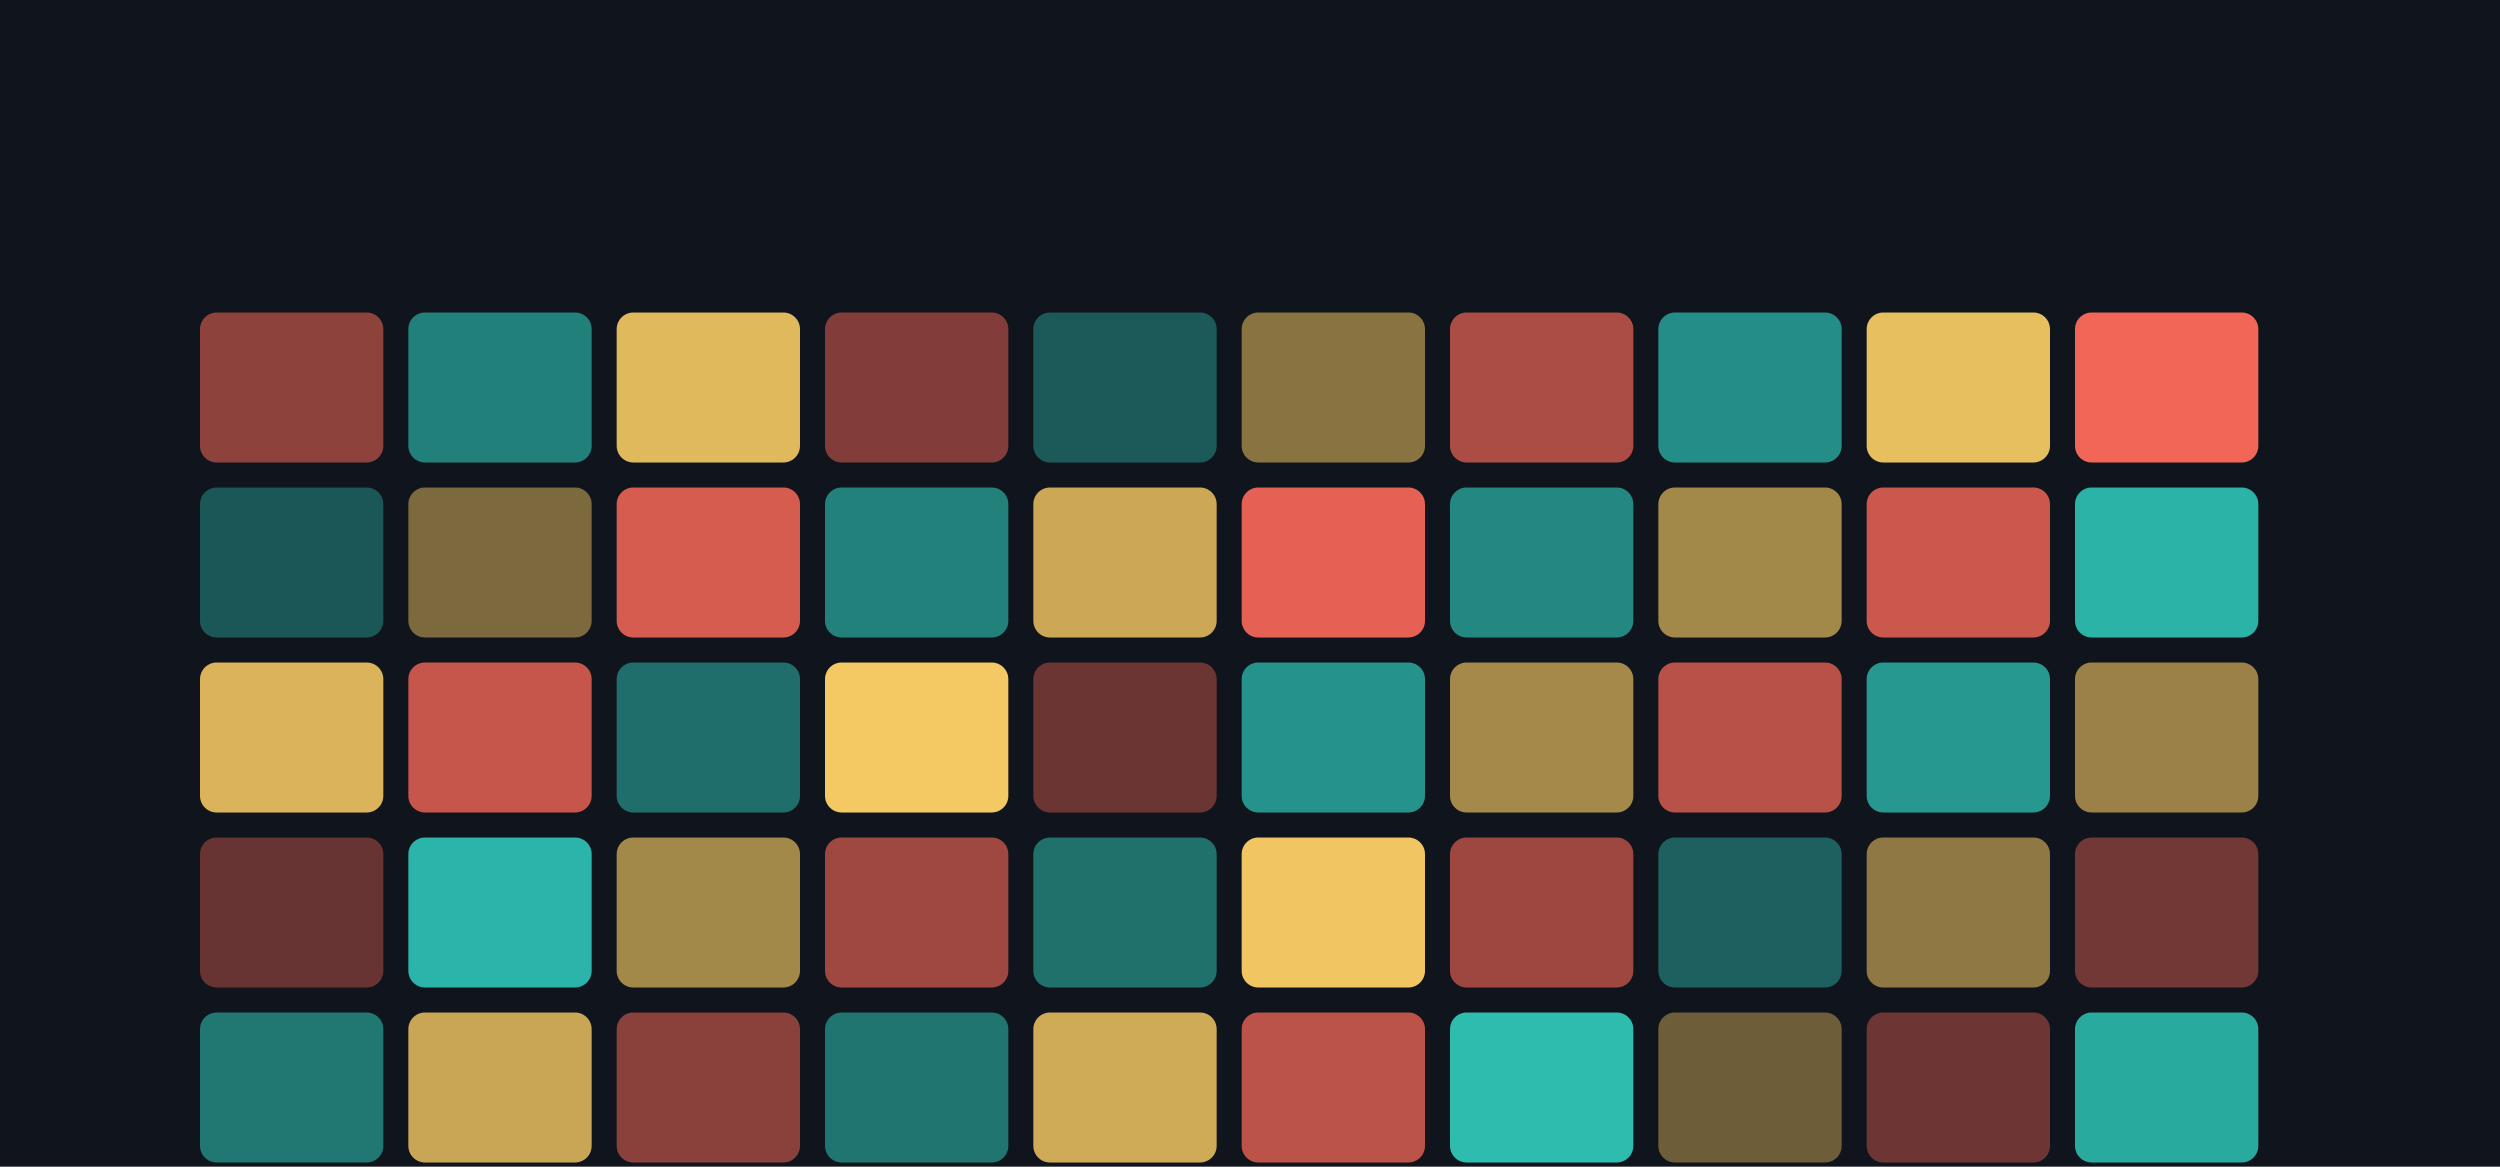
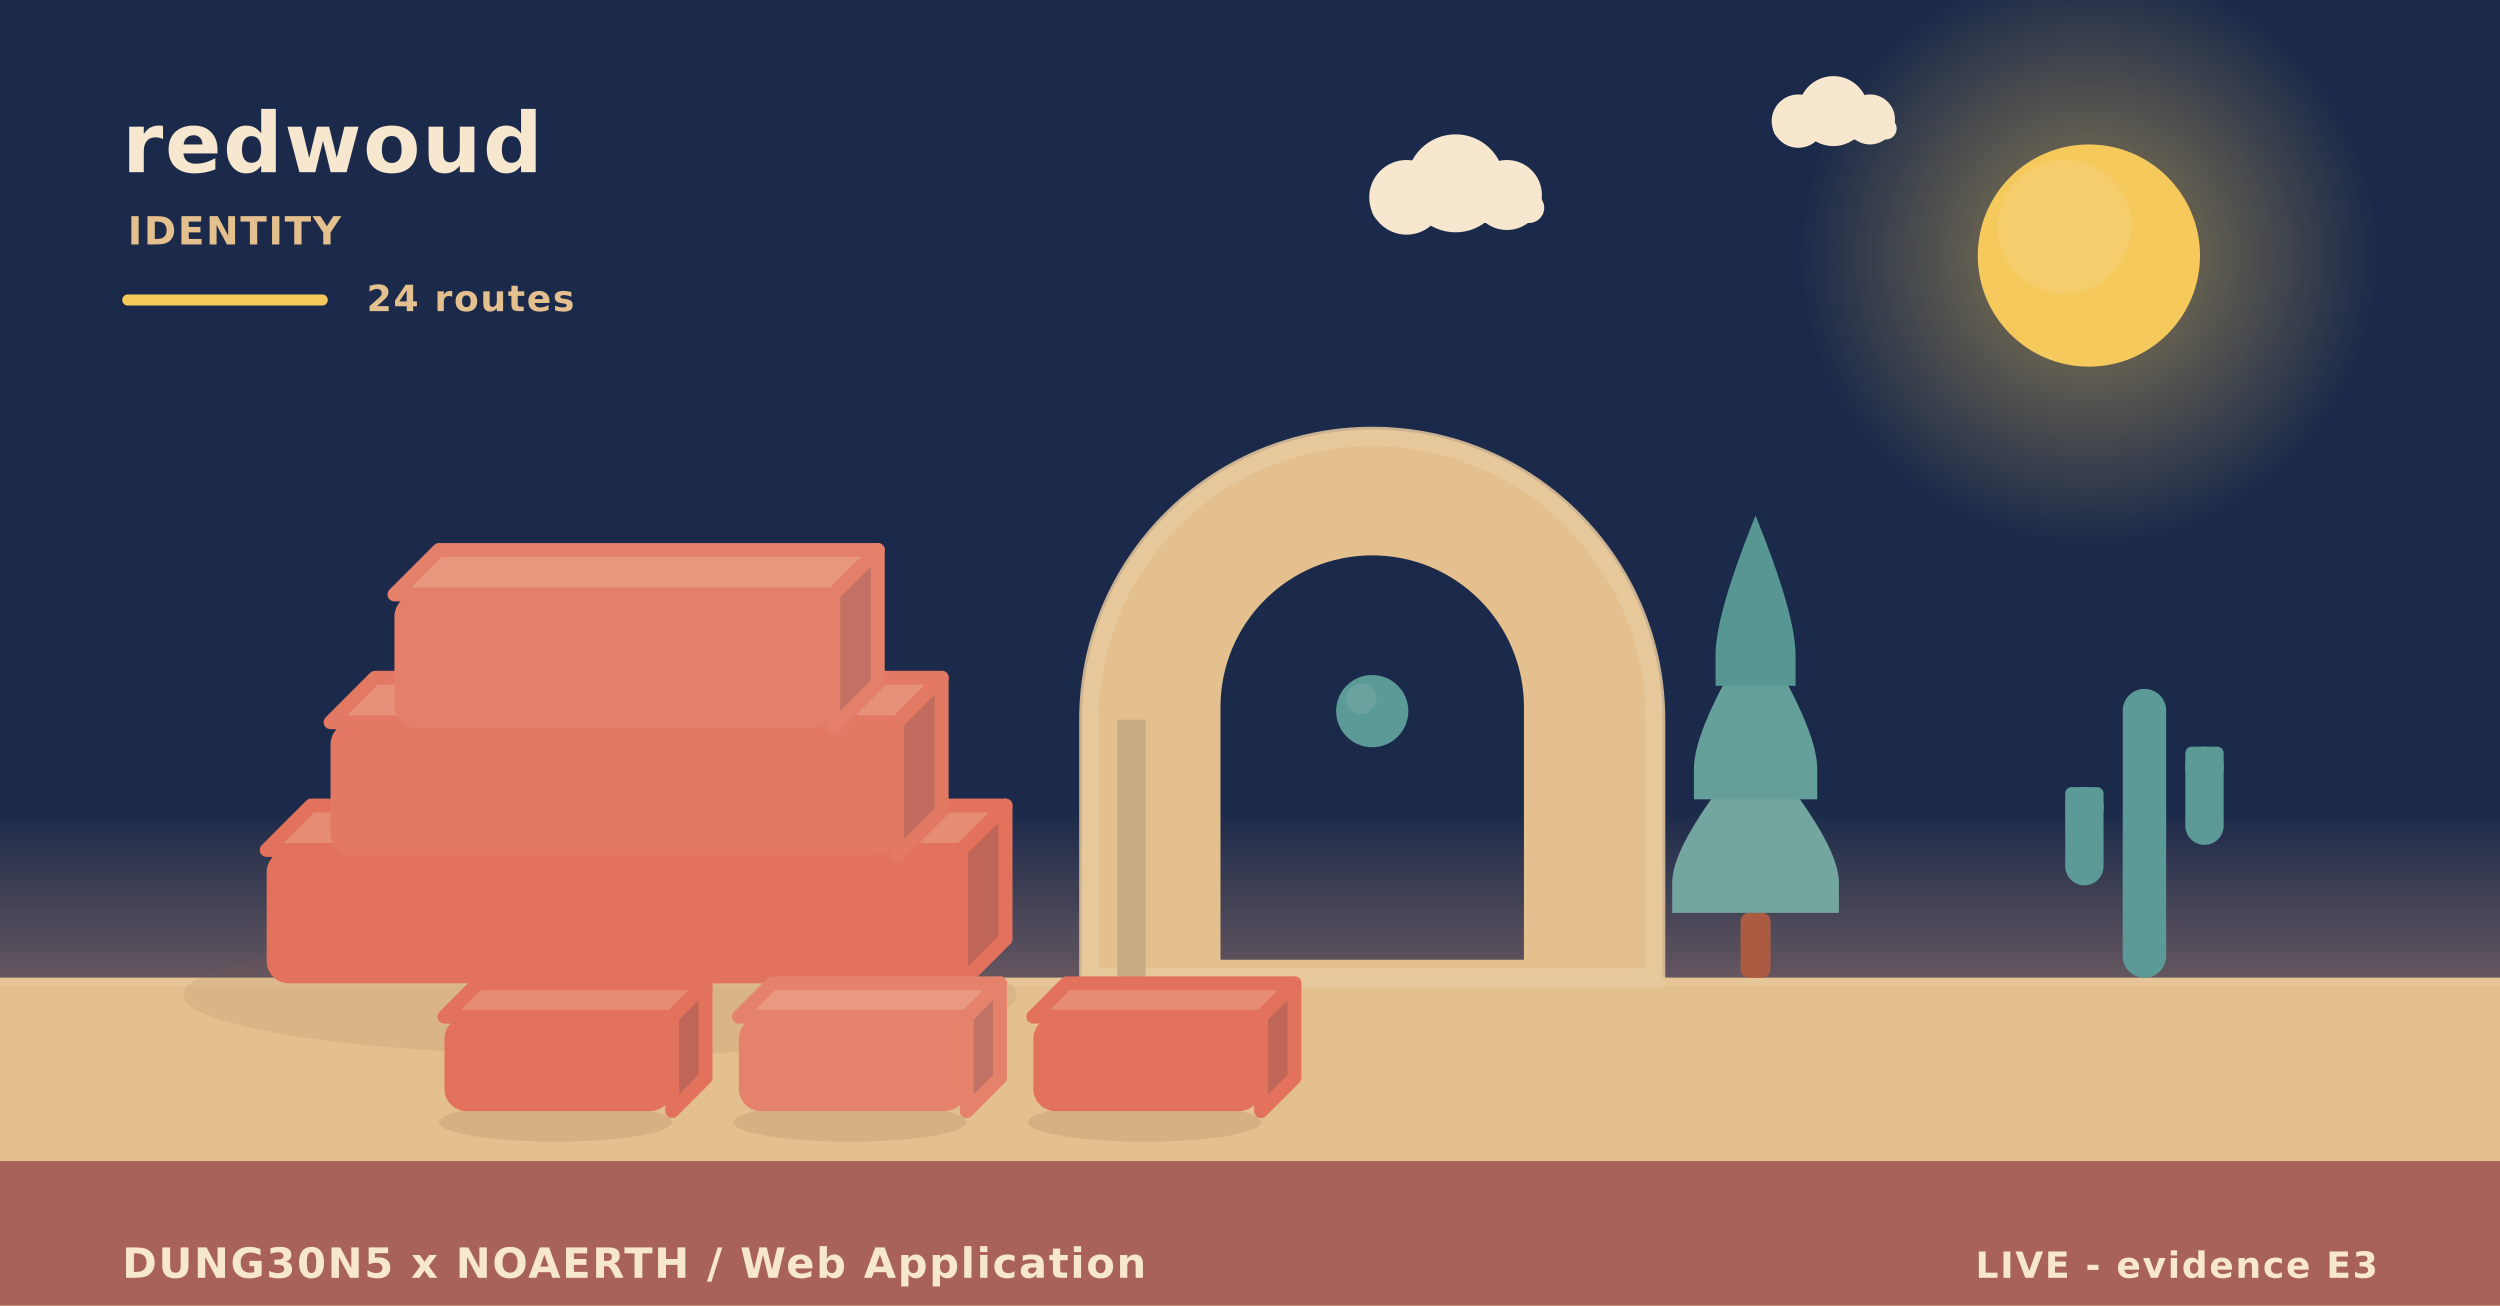
- <svg xmlns="http://www.w3.org/2000/svg" viewBox="0 0 1200 560" width="1200" height="560" role="img" aria-label="redwoud hero">
-   <rect width="1200" height="560" fill="#10141c" />
-   <defs>
-     <linearGradient id="gh" x1="0" y1="0" x2="1" y2="1">
-       <stop offset="0%" stop-color="#ff6b5a" />
-       <stop offset="100%" stop-color="#2ec4b6" />
-     </linearGradient>
-   </defs>
-   <rect x="96.00" y="150.00" width="88.00" height="72.00" rx="8.00" fill="#ff6b5a" opacity="0.52" />
-   <rect x="196.00" y="150.00" width="88.00" height="72.00" rx="8.00" fill="#2ec4b6" opacity="0.61" />
-   <rect x="296.00" y="150.00" width="88.00" height="72.00" rx="8.00" fill="#ffd166" opacity="0.87" />
-   <rect x="396.00" y="150.00" width="88.00" height="72.00" rx="8.00" fill="#ff6b5a" opacity="0.48" />
-   <rect x="496.00" y="150.00" width="88.00" height="72.00" rx="8.00" fill="#2ec4b6" opacity="0.40" />
-   <rect x="596.00" y="150.00" width="88.00" height="72.00" rx="8.00" fill="#ffd166" opacity="0.50" />
-   <rect x="696.00" y="150.00" width="88.00" height="72.00" rx="8.00" fill="#ff6b5a" opacity="0.65" />
-   <rect x="796.00" y="150.00" width="88.00" height="72.00" rx="8.00" fill="#2ec4b6" opacity="0.69" />
-   <rect x="896.00" y="150.00" width="88.00" height="72.00" rx="8.00" fill="#ffd166" opacity="0.90" />
-   <rect x="996.00" y="150.00" width="88.00" height="72.00" rx="8.00" fill="#ff6b5a" opacity="0.94" />
-   <rect x="96.00" y="234.00" width="88.00" height="72.00" rx="8.00" fill="#2ec4b6" opacity="0.38" />
-   <rect x="196.00" y="234.00" width="88.00" height="72.00" rx="8.00" fill="#ffd166" opacity="0.45" />
-   <rect x="296.00" y="234.00" width="88.00" height="72.00" rx="8.00" fill="#ff6b5a" opacity="0.83" />
-   <rect x="396.00" y="234.00" width="88.00" height="72.00" rx="8.00" fill="#2ec4b6" opacity="0.62" />
-   <rect x="496.00" y="234.00" width="88.00" height="72.00" rx="8.00" fill="#ffd166" opacity="0.78" />
-   <rect x="596.00" y="234.00" width="88.00" height="72.00" rx="8.00" fill="#ff6b5a" opacity="0.89" />
-   <rect x="696.00" y="234.00" width="88.00" height="72.00" rx="8.00" fill="#2ec4b6" opacity="0.66" />
-   <rect x="796.00" y="234.00" width="88.00" height="72.00" rx="8.00" fill="#ffd166" opacity="0.61" />
-   <rect x="896.00" y="234.00" width="88.00" height="72.00" rx="8.00" fill="#ff6b5a" opacity="0.78" />
-   <rect x="996.00" y="234.00" width="88.00" height="72.00" rx="8.00" fill="#2ec4b6" opacity="0.90" />
-   <rect x="96.00" y="318.00" width="88.00" height="72.00" rx="8.00" fill="#ffd166" opacity="0.84" />
-   <rect x="196.00" y="318.00" width="88.00" height="72.00" rx="8.00" fill="#ff6b5a" opacity="0.76" />
-   <rect x="296.00" y="318.00" width="88.00" height="72.00" rx="8.00" fill="#2ec4b6" opacity="0.51" />
-   <rect x="396.00" y="318.00" width="88.00" height="72.00" rx="8.00" fill="#ffd166" opacity="0.95" />
-   <rect x="496.00" y="318.00" width="88.00" height="72.00" rx="8.00" fill="#ff6b5a" opacity="0.38" />
-   <rect x="596.00" y="318.00" width="88.00" height="72.00" rx="8.00" fill="#2ec4b6" opacity="0.72" />
-   <rect x="696.00" y="318.00" width="88.00" height="72.00" rx="8.00" fill="#ffd166" opacity="0.62" />
-   <rect x="796.00" y="318.00" width="88.00" height="72.00" rx="8.00" fill="#ff6b5a" opacity="0.70" />
-   <rect x="896.00" y="318.00" width="88.00" height="72.00" rx="8.00" fill="#2ec4b6" opacity="0.75" />
-   <rect x="996.00" y="318.00" width="88.00" height="72.00" rx="8.00" fill="#ffd166" opacity="0.58" />
-   <rect x="96.00" y="402.00" width="88.00" height="72.00" rx="8.00" fill="#ff6b5a" opacity="0.37" />
-   <rect x="196.00" y="402.00" width="88.00" height="72.00" rx="8.00" fill="#2ec4b6" opacity="0.91" />
-   <rect x="296.00" y="402.00" width="88.00" height="72.00" rx="8.00" fill="#ffd166" opacity="0.61" />
-   <rect x="396.00" y="402.00" width="88.00" height="72.00" rx="8.00" fill="#ff6b5a" opacity="0.60" />
-   <rect x="496.00" y="402.00" width="88.00" height="72.00" rx="8.00" fill="#2ec4b6" opacity="0.52" />
-   <rect x="596.00" y="402.00" width="88.00" height="72.00" rx="8.00" fill="#ffd166" opacity="0.94" />
-   <rect x="696.00" y="402.00" width="88.00" height="72.00" rx="8.00" fill="#ff6b5a" opacity="0.59" />
-   <rect x="796.00" y="402.00" width="88.00" height="72.00" rx="8.00" fill="#2ec4b6" opacity="0.43" />
-   <rect x="896.00" y="402.00" width="88.00" height="72.00" rx="8.00" fill="#ffd166" opacity="0.53" />
-   <rect x="996.00" y="402.00" width="88.00" height="72.00" rx="8.00" fill="#ff6b5a" opacity="0.41" />
-   <rect x="96.00" y="486.00" width="88.00" height="72.00" rx="8.00" fill="#2ec4b6" opacity="0.56" />
-   <rect x="196.00" y="486.00" width="88.00" height="72.00" rx="8.00" fill="#ffd166" opacity="0.77" />
-   <rect x="296.00" y="486.00" width="88.00" height="72.00" rx="8.00" fill="#ff6b5a" opacity="0.51" />
-   <rect x="396.00" y="486.00" width="88.00" height="72.00" rx="8.00" fill="#2ec4b6" opacity="0.55" />
-   <rect x="496.00" y="486.00" width="88.00" height="72.00" rx="8.00" fill="#ffd166" opacity="0.80" />
-   <rect x="596.00" y="486.00" width="88.00" height="72.00" rx="8.00" fill="#ff6b5a" opacity="0.72" />
-   <rect x="696.00" y="486.00" width="88.00" height="72.00" rx="8.00" fill="#2ec4b6" opacity="0.95" />
-   <rect x="796.00" y="486.00" width="88.00" height="72.00" rx="8.00" fill="#ffd166" opacity="0.39" />
-   <rect x="896.00" y="486.00" width="88.00" height="72.00" rx="8.00" fill="#ff6b5a" opacity="0.39" />
-   <rect x="996.00" y="486.00" width="88.00" height="72.00" rx="8.00" fill="#2ec4b6" opacity="0.85" />
+ <svg xmlns="http://www.w3.org/2000/svg" width="900" height="470" viewBox="0 0 900 470" role="img" aria-label="redwoud - identity">
+   <linearGradient id="skyh" x1="0" y1="0" x2="0" y2="1">
+     <stop offset="0" stop-color="#1b2a4a" />
+     <stop offset="0.62" stop-color="#1b2a4a" />
+     <stop offset="1" stop-color="#f3ad8a" />
+   </linearGradient>
+   <rect width="900" height="470" fill="url(#skyh)" />
+   <radialGradient id="sunh">
+     <stop offset="0.35" stop-color="#f5c95c" stop-opacity="0.34" />
+     <stop offset="1" stop-color="#f5c95c" stop-opacity="0" />
+   </radialGradient>
+   <circle cx="752" cy="92" r="104" fill="url(#sunh)" />
+   <circle cx="752" cy="92" r="40" fill="#f5c95c" />
+   <circle cx="743.2" cy="81.6" r="24" fill="#f5d27e" opacity="0.5" />
+   <g>
+     <circle cx="524" cy="66" r="17.64" fill="#f6e7ce" />
+     <circle cx="506.36" cy="71.04" r="13.44" fill="#f6e7ce" />
+     <circle cx="542.48" cy="70.2" r="12.6" fill="#f6e7ce" />
+     <rect x="493.76" y="69.36" width="62.16" height="10.92" rx="5.46" fill="#f6e7ce" />
+   </g>
+   <g>
+     <circle cx="660" cy="40" r="12.6" fill="#f6e7ce" />
+     <circle cx="647.4" cy="43.6" r="9.6" fill="#f6e7ce" />
+     <circle cx="673.2" cy="43" r="9" fill="#f6e7ce" />
+     <rect x="638.4" y="42.4" width="44.4" height="7.8" rx="3.9" fill="#f6e7ce" />
+   </g>
+   <rect x="0" y="352" width="900" height="118" fill="#e3c08d" />
+   <rect x="0" y="352" width="900" height="3" fill="#e6c596" />
+   <text x="44" y="62" font-family="Verdana,DejaVu Sans,sans-serif" font-size="30" font-weight="700" letter-spacing="0.6" fill="#f6e7ce" text-anchor="start">redwoud</text>
+   <text x="46" y="88" font-family="Verdana,DejaVu Sans,sans-serif" font-size="14" font-weight="700" letter-spacing="0.6" fill="#e3c08d" text-anchor="start">IDENTITY</text>
+   <rect x="44" y="106" width="74" height="4" rx="2" fill="#f5c95c" />
+   <text x="132" y="112" font-family="Verdana,DejaVu Sans,sans-serif" font-size="13" font-weight="700" letter-spacing="0.6" fill="#e3c08d" text-anchor="start">24 routes</text>
+   <ellipse cx="216" cy="358" rx="150" ry="22" fill="rgba(138,90,68,0.11)" />
+   <path d="M96,306 L346,306 L362,290 L112,290 Z" fill="#e68c74" stroke="#e2725b" stroke-width="5" stroke-linejoin="round" />
+   <path d="M346,306 L362,290 L362,338 L346,354 Z" fill="#c06658" stroke="#e2725b" stroke-width="5" stroke-linejoin="round" />
+   <rect x="96" y="306" width="250" height="48" rx="8" fill="#e2725b" />
+   <path d="M119,260 L323,260 L339,244 L135,244 Z" fill="#e7917a" stroke="#e37962" stroke-width="5" stroke-linejoin="round" />
+   <path d="M323,260 L339,244 L339,292 L323,308 Z" fill="#c16c5e" stroke="#e37962" stroke-width="5" stroke-linejoin="round" />
+   <rect x="119" y="260" width="204" height="48" rx="8" fill="#e37962" />
+   <path d="M142,214 L300,214 L316,198 L158,198 Z" fill="#e8977f" stroke="#e48069" stroke-width="5" stroke-linejoin="round" />
+   <path d="M300,214 L316,198 L316,246 L300,262 Z" fill="#c27164" stroke="#e48069" stroke-width="5" stroke-linejoin="round" />
+   <rect x="142" y="214" width="158" height="48" rx="8" fill="#e48069" />
+   <path d="M392,352 L392,259.12 A102,102 0 0 1 596,259.12 L596,352 Z M436.88,348 L436.88,254.55 A57.12,57.12 0 0 1 551.12,254.55 L551.12,348 Z" fill="#e3c08d" fill-rule="evenodd" stroke="#e3c08d" stroke-width="5" stroke-linejoin="round" />
+   <path d="M392,352 L392,259.12 A102,102 0 0 1 596,259.12 L596,352 Z" fill="none" stroke="#e8c99d" stroke-width="7" stroke-linecap="round" opacity="0.85" />
+   <rect x="402.2" y="259.12" width="10.2" height="92.88" fill="#c7ab84" />
+   <circle cx="494" cy="256" r="13" fill="#5b9a97" />
+   <circle cx="490.1" cy="251.58" r="5.46" fill="#7aa9a2" opacity="0.55" />
+   <rect x="626.6" y="328.64" width="10.8" height="23.36" rx="3" fill="#ac5b43" />
+   <path d="M632,267.32 Q602,302.89 602,317.6 Q602,328.64 602,328.64 L662,328.64 Q662,328.64 662,317.6 Q662,302.89 632,267.32 Z" fill="#74a6a0" />
+   <path d="M632,226.44 Q609.8,262.01 609.8,276.72 Q609.8,287.76 609.8,287.76 L654.2,287.76 Q654.2,287.76 654.2,276.72 Q654.2,262.01 632,226.44 Z" fill="#649f9a" />
+   <path d="M632,185.56 Q617.6,221.13 617.6,235.84 Q617.6,246.88 617.6,246.88 L646.4,246.88 Q646.4,246.88 646.4,235.84 Q646.4,221.13 632,185.56 Z" fill="#589694" />
+   <rect x="764.18" y="248" width="15.64" height="104" rx="7.82" fill="#5b9a97" />
+   <rect x="743.48" y="283.36" width="13.8" height="35.36" rx="6.9" fill="#5b9a97" />
+   <rect x="743.48" y="283.36" width="13.8" height="10.4" rx="2.3" fill="#5b9a97" />
+   <rect x="786.72" y="268.8" width="13.8" height="35.36" rx="6.9" fill="#5b9a97" />
+   <rect x="786.72" y="268.8" width="13.8" height="10.4" rx="2.3" fill="#5b9a97" />
+   <ellipse cx="200" cy="404" rx="42" ry="7" fill="rgba(138,90,68,0.15)" />
+   <path d="M160,366 L242,366 L254,354 L172,354 Z" fill="#e68c74" stroke="#e2725b" stroke-width="5" stroke-linejoin="round" />
+   <path d="M242,366 L254,354 L254,388 L242,400 Z" fill="#c06658" stroke="#e2725b" stroke-width="5" stroke-linejoin="round" />
+   <rect x="160" y="366" width="82" height="34" rx="8" fill="#e2725b" />
+   <ellipse cx="306" cy="404" rx="42" ry="7" fill="rgba(138,90,68,0.15)" />
+   <path d="M266,366 L348,366 L360,354 L278,354 Z" fill="#e99881" stroke="#e5826b" stroke-width="5" stroke-linejoin="round" />
+   <path d="M348,366 L360,354 L360,388 L348,400 Z" fill="#c37365" stroke="#e5826b" stroke-width="5" stroke-linejoin="round" />
+   <rect x="266" y="366" width="82" height="34" rx="8" fill="#e5826b" />
+   <ellipse cx="412" cy="404" rx="42" ry="7" fill="rgba(138,90,68,0.15)" />
+   <path d="M372,366 L454,366 L466,354 L384,354 Z" fill="#e68c74" stroke="#e2725b" stroke-width="5" stroke-linejoin="round" />
+   <path d="M454,366 L466,354 L466,388 L454,400 Z" fill="#c06658" stroke="#e2725b" stroke-width="5" stroke-linejoin="round" />
+   <rect x="372" y="366" width="82" height="34" rx="8" fill="#e2725b" />
+   <rect x="0" y="418" width="900" height="52" rx="0" fill="#a65c56" opacity="0.94" />
+   <text x="44" y="460" font-family="Verdana,DejaVu Sans,sans-serif" font-size="15" font-weight="700" letter-spacing="0.6" fill="#f6e7ce" text-anchor="start">DUNG30N5 x NOAERTH  /  Web Application</text>
+   <text x="856" y="460" font-family="Verdana,DejaVu Sans,sans-serif" font-size="13" font-weight="700" letter-spacing="0.6" fill="#f6e7ce" text-anchor="end">LIVE  -  evidence E3</text>
</svg>
